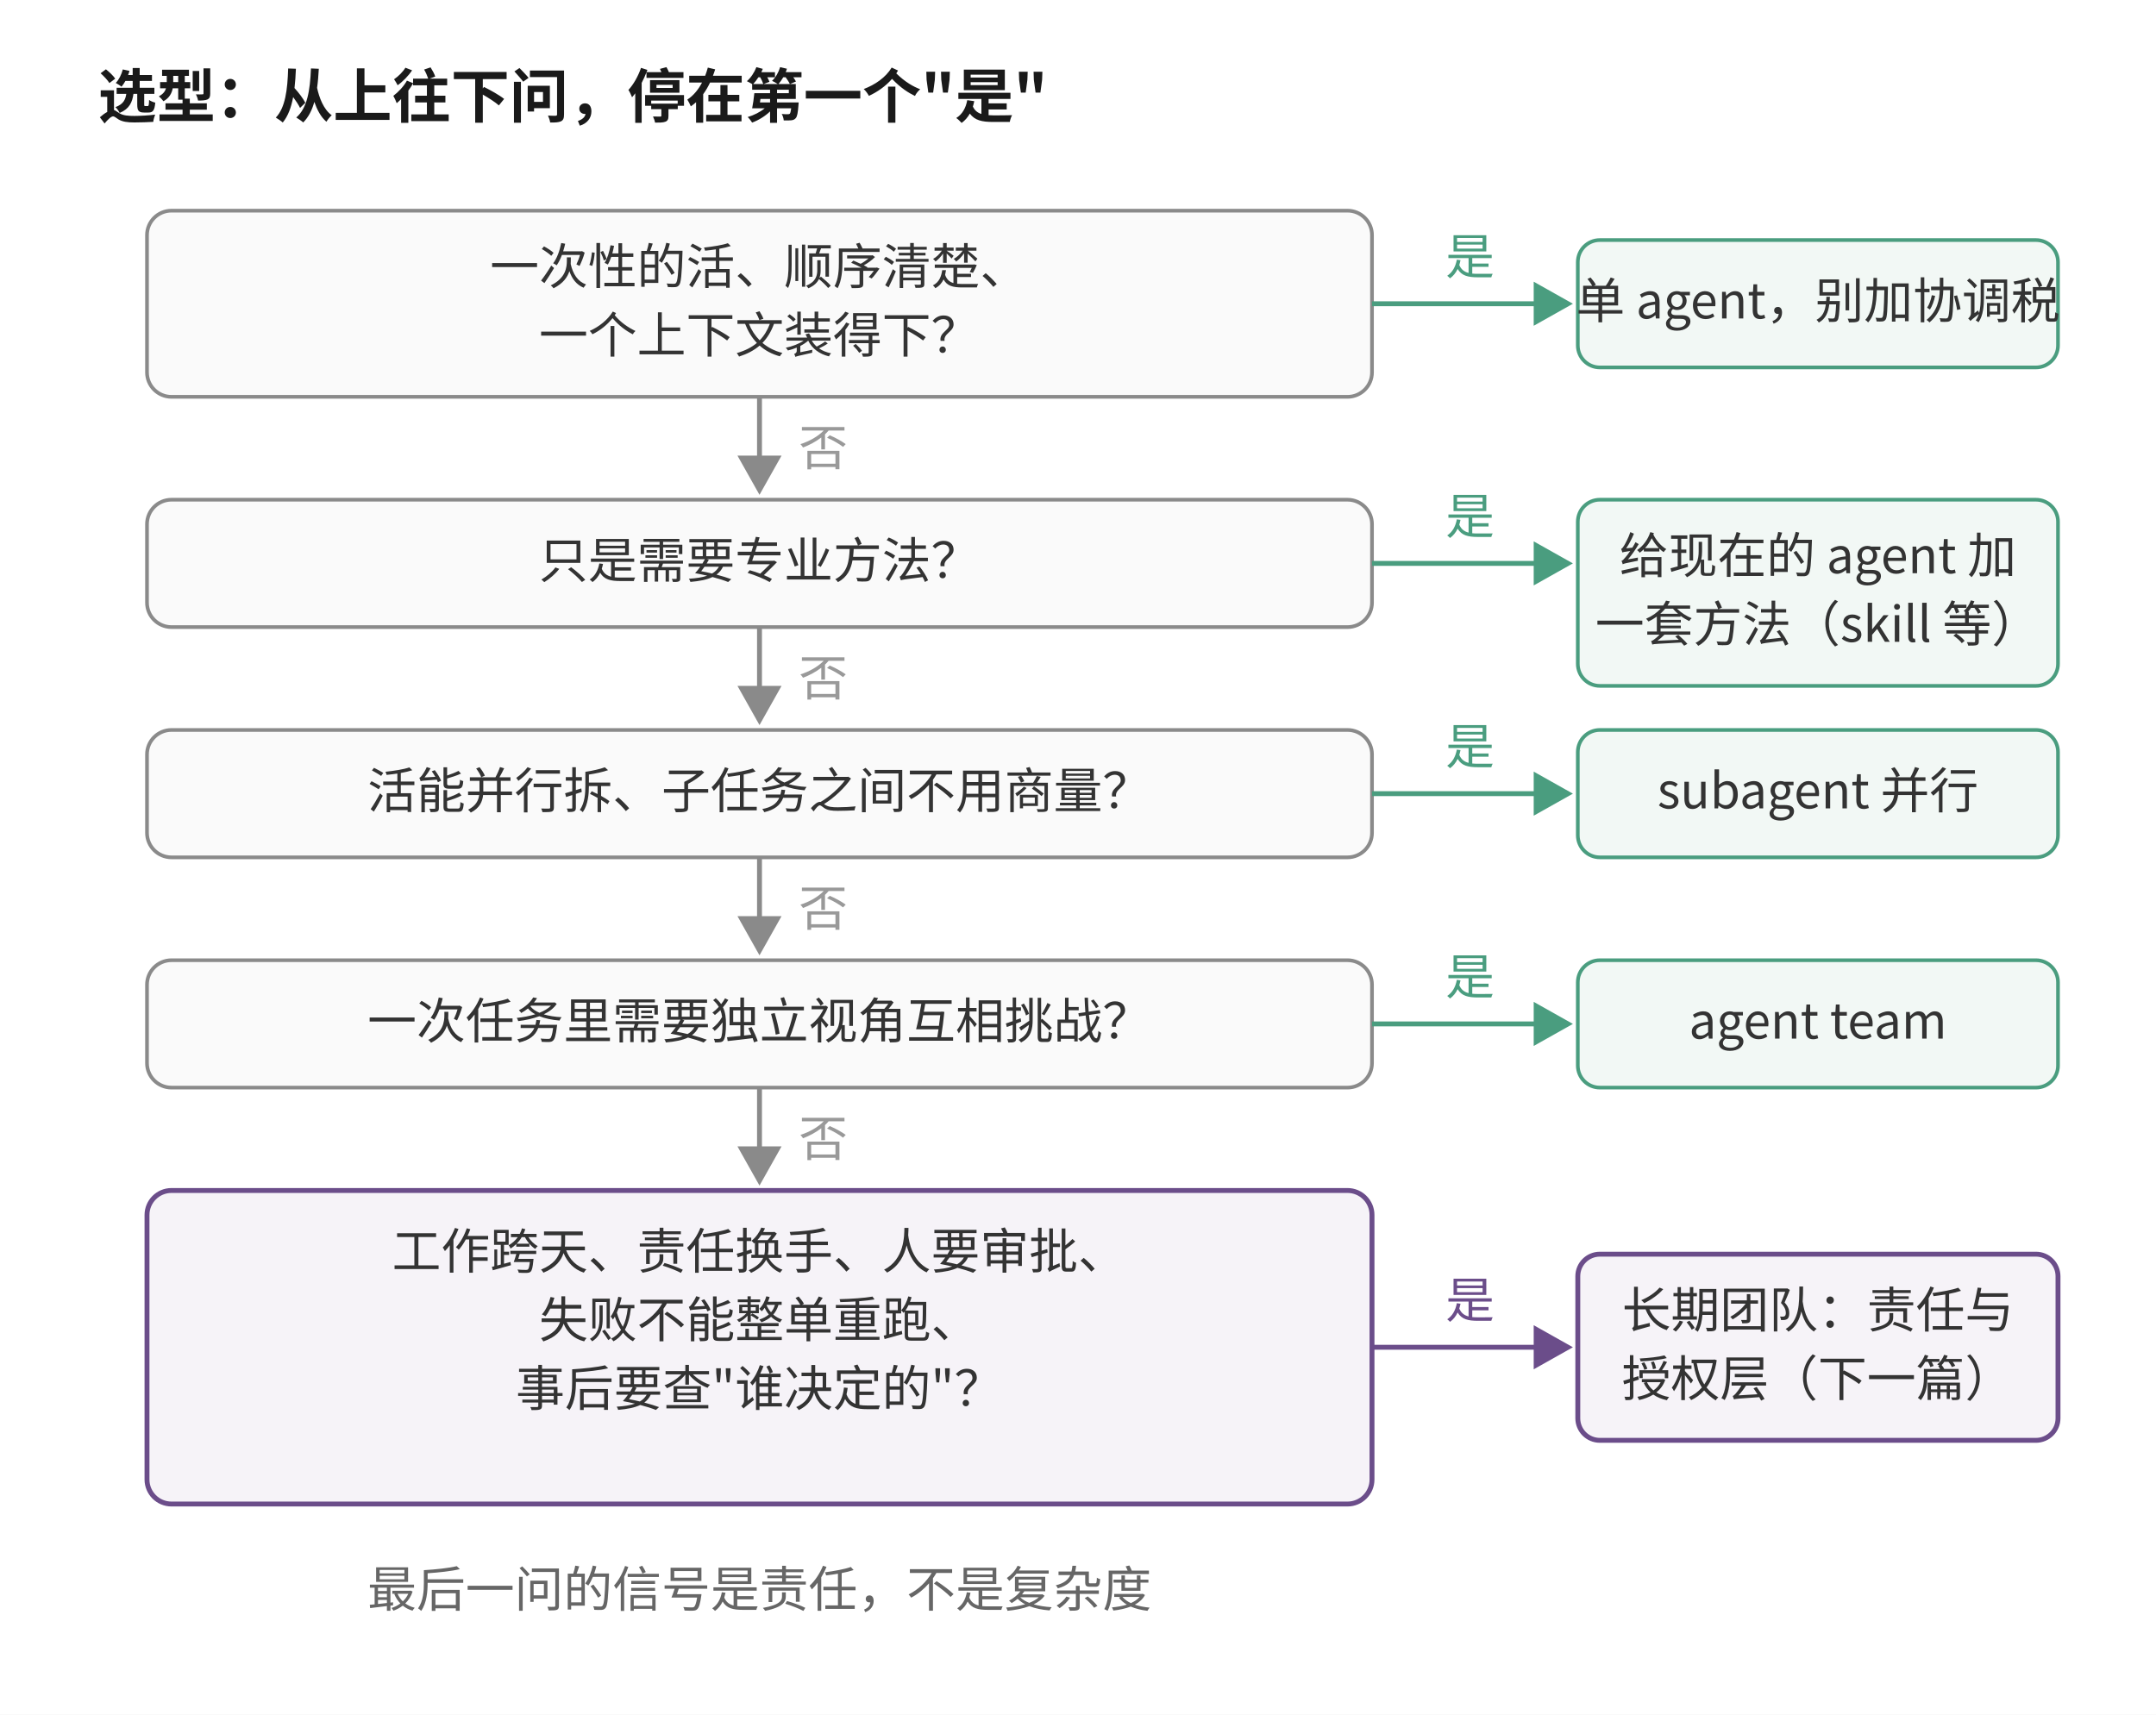
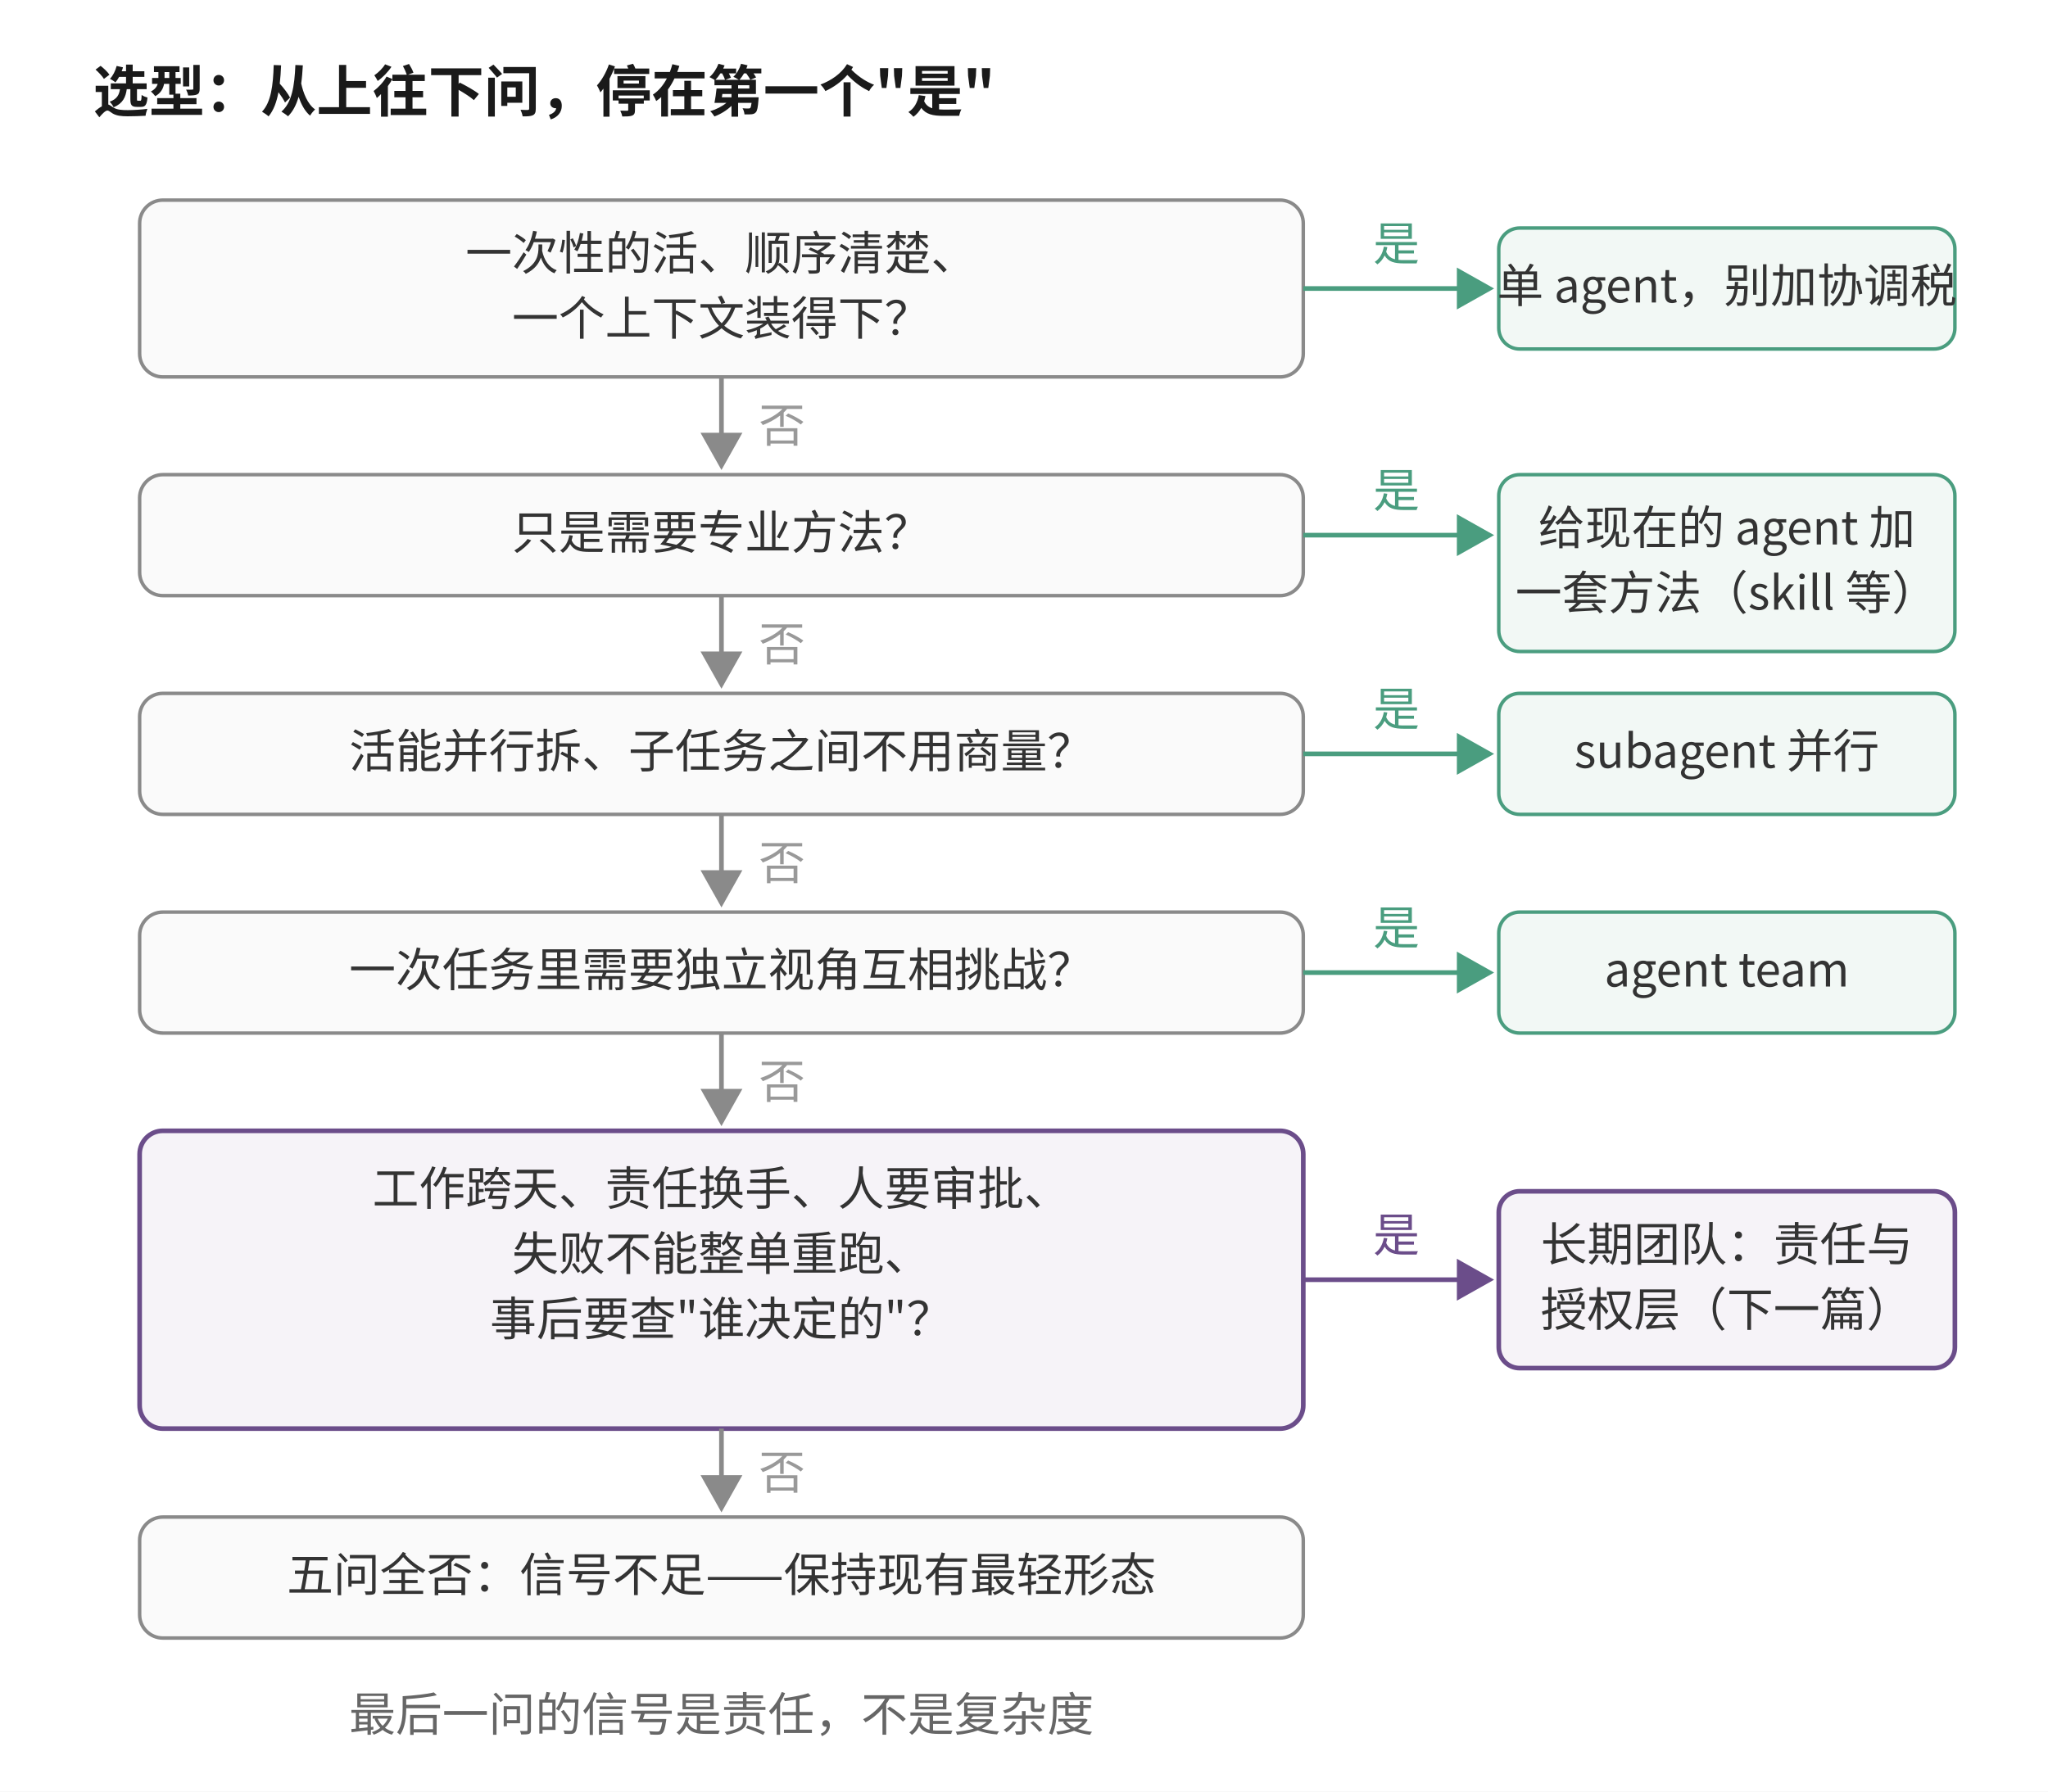
- <svg xmlns="http://www.w3.org/2000/svg" width="880" height="700" viewBox="0 0 880 700" font-family="PingFang SC, Noto Sans CJK SC, Helvetica Neue, sans-serif">
-   <rect width="880" height="700" fill="#ffffff" />
+ <svg xmlns="http://www.w3.org/2000/svg" width="880" height="770" viewBox="0 0 880 770" font-family="PingFang SC, Noto Sans CJK SC, Helvetica Neue, sans-serif">
+   <rect width="880" height="770" fill="#ffffff" />
  <text x="40" y="48" font-size="24" font-weight="600" fill="#1a1a1a">选型：从上往下问，停在第一个"是"</text>
  <rect x="60" y="86" width="500" height="76" rx="10" fill="#fafafa" stroke="#8a8a8a" stroke-width="1.5" />
  <text x="310" y="116" font-size="20" fill="#333333" text-anchor="middle">一次性的活、顺序清楚、</text>
  <text x="310" y="144" font-size="20" fill="#333333" text-anchor="middle">一个上下文装得下？</text>
  <line x1="560" y1="124" x2="640" y2="124" stroke="#4a9d7f" stroke-width="2" marker-end="url(#aG)" />
  <text x="600" y="112" font-size="20" fill="#4a9d7f" text-anchor="middle">是</text>
  <rect x="644" y="98" width="196" height="52" rx="9" fill="#f2f8f5" stroke="#4a9d7f" stroke-width="1.5" />
  <text x="742" y="130" font-size="20" fill="#333333" text-anchor="middle">单 agent，别加协调税</text>
  <line x1="310" y1="162" x2="310" y2="200" stroke="#8a8a8a" stroke-width="2" marker-end="url(#aGr)" />
  <text x="326" y="190" font-size="20" fill="#999999">否</text>
  <rect x="60" y="204" width="500" height="52" rx="10" fill="#fafafa" stroke="#8a8a8a" stroke-width="1.5" />
  <text x="310" y="236" font-size="20" fill="#333333" text-anchor="middle">只是需要专业方法？</text>
  <line x1="560" y1="230" x2="640" y2="230" stroke="#4a9d7f" stroke-width="2" marker-end="url(#aG)" />
  <text x="600" y="218" font-size="20" fill="#4a9d7f" text-anchor="middle">是</text>
  <rect x="644" y="204" width="196" height="76" rx="9" fill="#f2f8f5" stroke="#4a9d7f" stroke-width="1.5" />
  <text x="742" y="234" font-size="20" fill="#333333" text-anchor="middle">给现在的 agent 加</text>
  <text x="742" y="262" font-size="20" fill="#333333" text-anchor="middle">一套方法（skill 等）</text>
  <line x1="310" y1="256" x2="310" y2="294" stroke="#8a8a8a" stroke-width="2" marker-end="url(#aGr)" />
  <text x="326" y="284" font-size="20" fill="#999999">否</text>
  <rect x="60" y="298" width="500" height="52" rx="10" fill="#fafafa" stroke="#8a8a8a" stroke-width="1.5" />
  <text x="310" y="330" font-size="20" fill="#333333" text-anchor="middle">活能并行拆、子任务之间不用商量？</text>
  <line x1="560" y1="324" x2="640" y2="324" stroke="#4a9d7f" stroke-width="2" marker-end="url(#aG)" />
  <text x="600" y="312" font-size="20" fill="#4a9d7f" text-anchor="middle">是</text>
  <rect x="644" y="298" width="196" height="52" rx="9" fill="#f2f8f5" stroke="#4a9d7f" stroke-width="1.5" />
  <text x="742" y="330" font-size="20" fill="#333333" text-anchor="middle">subagent 并行</text>
  <line x1="310" y1="350" x2="310" y2="388" stroke="#8a8a8a" stroke-width="2" marker-end="url(#aGr)" />
  <text x="326" y="378" font-size="20" fill="#999999">否</text>
  <rect x="60" y="392" width="500" height="52" rx="10" fill="#fafafa" stroke="#8a8a8a" stroke-width="1.5" />
  <text x="310" y="424" font-size="20" fill="#333333" text-anchor="middle">一次任务里需要独立视角互相挑战？</text>
  <line x1="560" y1="418" x2="640" y2="418" stroke="#4a9d7f" stroke-width="2" marker-end="url(#aG)" />
  <text x="600" y="406" font-size="20" fill="#4a9d7f" text-anchor="middle">是</text>
  <rect x="644" y="392" width="196" height="52" rx="9" fill="#f2f8f5" stroke="#4a9d7f" stroke-width="1.5" />
  <text x="742" y="424" font-size="20" fill="#333333" text-anchor="middle">agent team</text>
  <line x1="310" y1="444" x2="310" y2="482" stroke="#8a8a8a" stroke-width="2" marker-end="url(#aGr)" />
  <text x="326" y="472" font-size="20" fill="#999999">否</text>
  <rect x="60" y="486" width="500" height="128" rx="10" fill="#f6f3f8" stroke="#6b4d8a" stroke-width="2" />
  <text x="310" y="518" font-size="20" fill="#333333" text-anchor="middle">工作跨天、责任换手、人要审批、</text>
  <text x="310" y="546" font-size="20" fill="#333333" text-anchor="middle">失败不能整单重跑、</text>
  <text x="310" y="574" font-size="20" fill="#333333" text-anchor="middle">事后要查"谁决定的"？</text>
  <line x1="560" y1="550" x2="640" y2="550" stroke="#6b4d8a" stroke-width="2" marker-end="url(#aP)" />
  <text x="600" y="538" font-size="20" fill="#6b4d8a" text-anchor="middle">是</text>
  <rect x="644" y="512" width="196" height="76" rx="9" fill="#f6f3f8" stroke="#6b4d8a" stroke-width="2" />
  <text x="742" y="542" font-size="20" fill="#333333" text-anchor="middle">长期团队：责任与</text>
  <text x="742" y="570" font-size="20" fill="#333333" text-anchor="middle">授权层（下一篇）</text>
-   <text x="310" y="656" font-size="20" fill="#666666" text-anchor="middle">最后一问的信号是责任，不是复杂度</text>
+   <line x1="310" y1="614" x2="310" y2="648" stroke="#8a8a8a" stroke-width="2" marker-end="url(#aGr)" />
+   <text x="326" y="640" font-size="20" fill="#999999">否</text>
+   <rect x="60" y="652" width="500" height="52" rx="10" fill="#fafafa" stroke="#8a8a8a" stroke-width="1.5" />
+   <text x="310" y="684" font-size="20" fill="#333333" text-anchor="middle">五问全否：信号不足——保持现有最轻形态</text>
+   <text x="310" y="744" font-size="20" fill="#666666" text-anchor="middle">最后一问的信号是责任，不是复杂度</text>
  <defs>
    <marker id="aG" markerWidth="9" markerHeight="9" refX="7" refY="4.5" orient="auto">
      <path d="M0,0 L8,4.5 L0,9 z" fill="#4a9d7f" />
    </marker>
    <marker id="aGr" markerWidth="9" markerHeight="9" refX="7" refY="4.5" orient="auto">
      <path d="M0,0 L8,4.5 L0,9 z" fill="#8a8a8a" />
    </marker>
    <marker id="aP" markerWidth="9" markerHeight="9" refX="7" refY="4.5" orient="auto">
      <path d="M0,0 L8,4.5 L0,9 z" fill="#6b4d8a" />
    </marker>
  </defs>
</svg>
